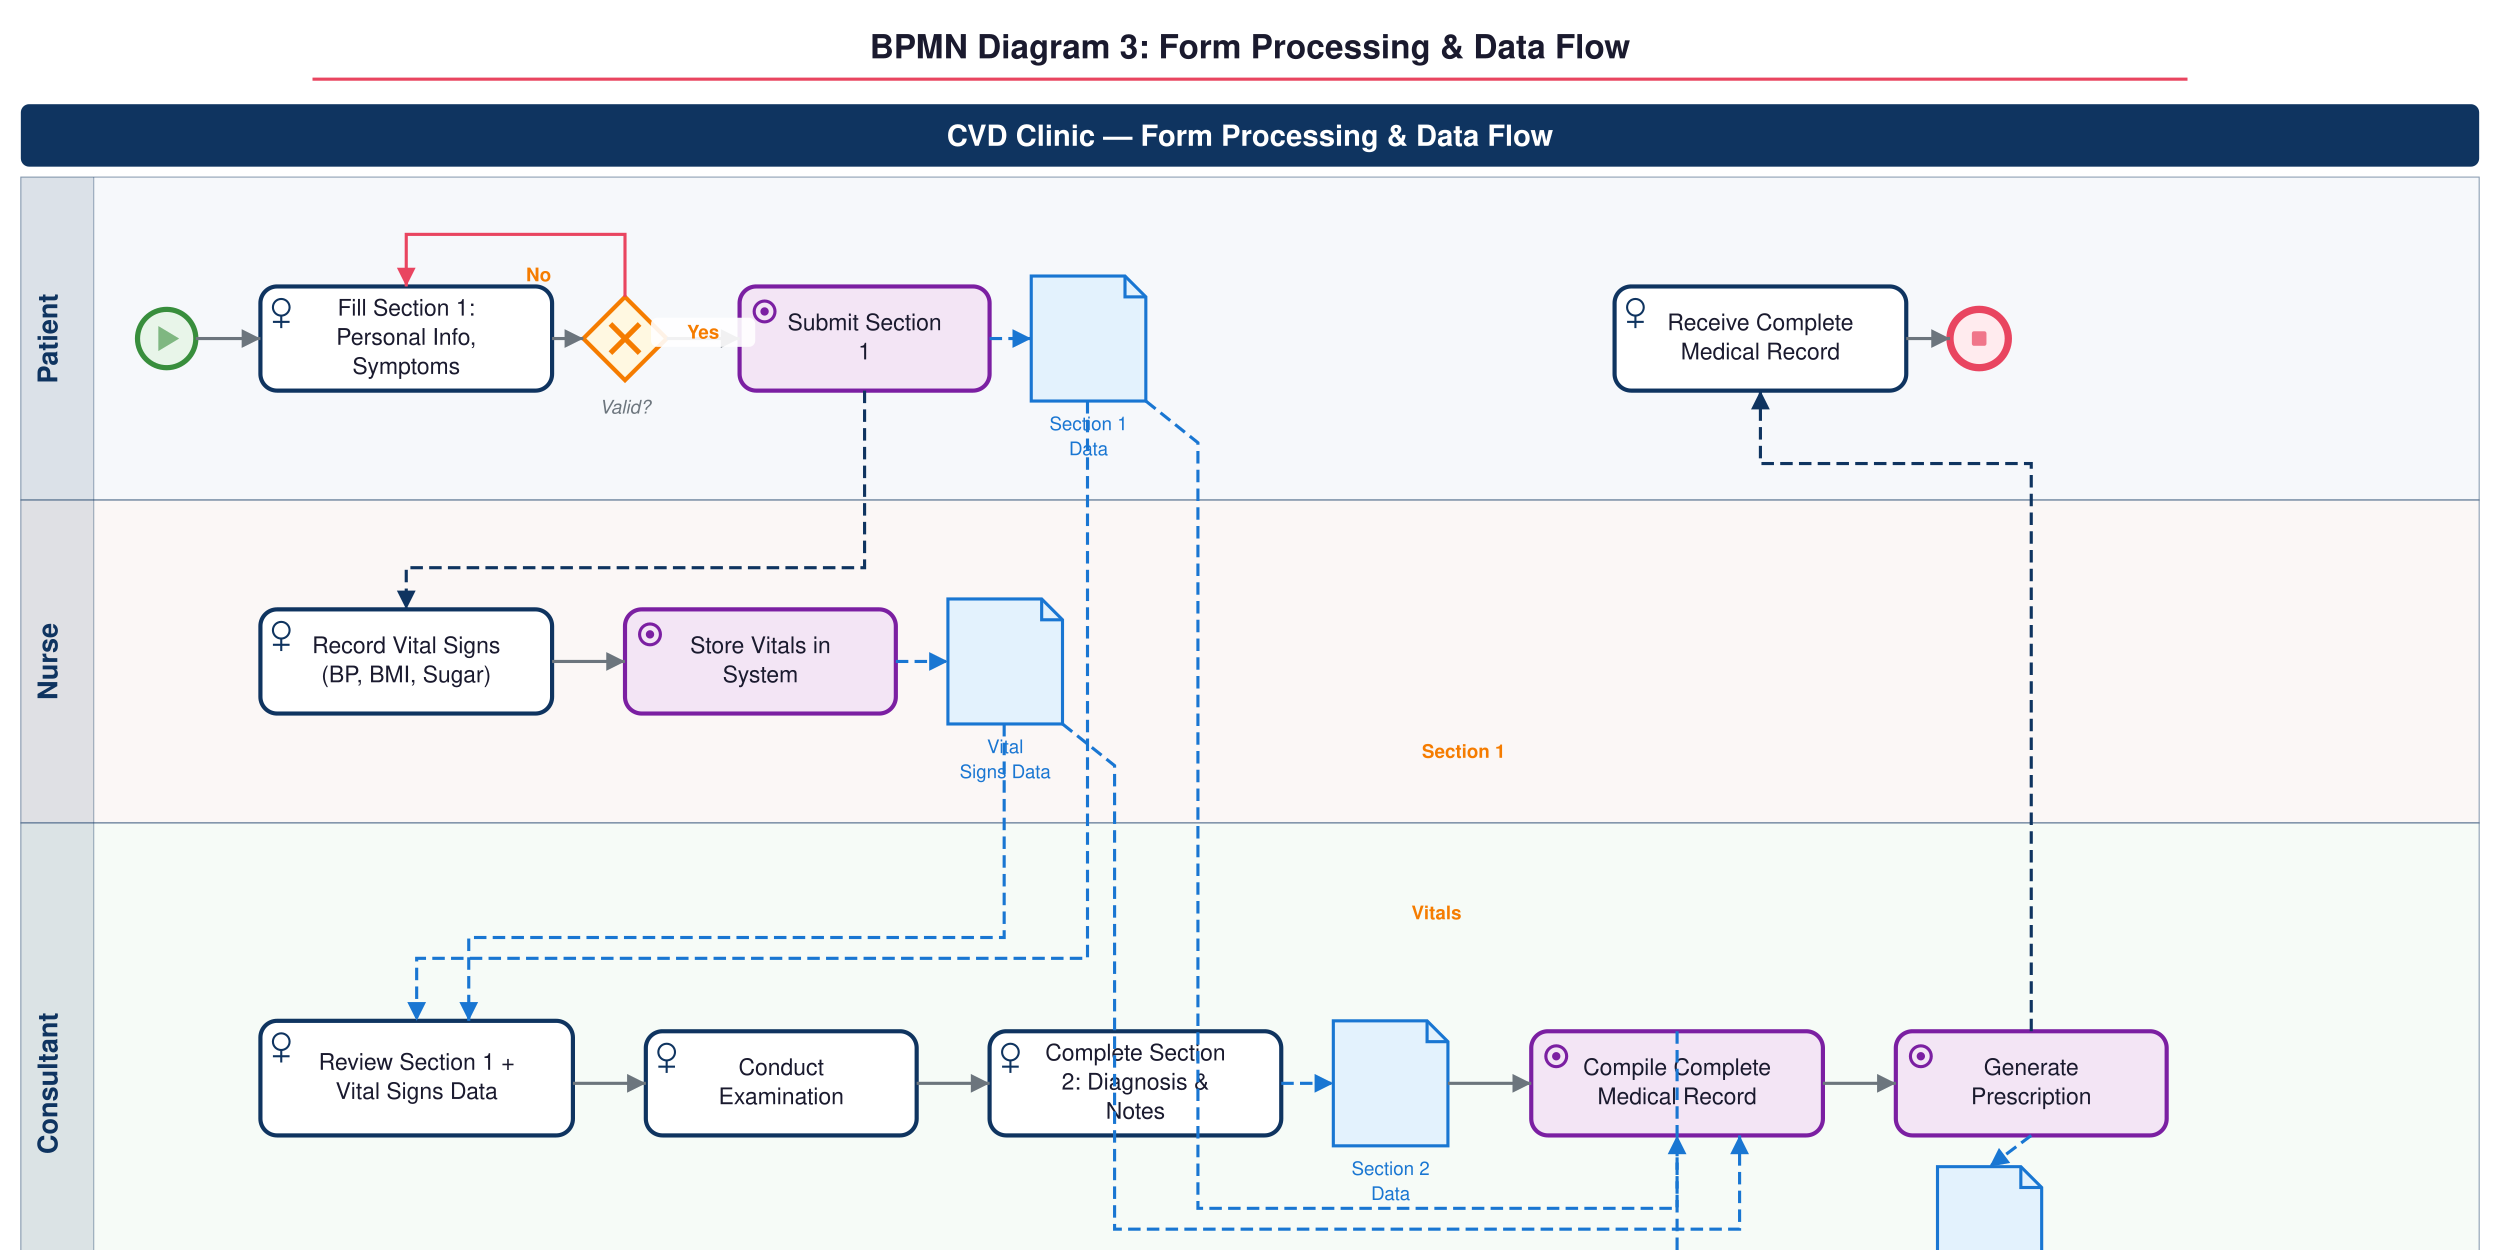
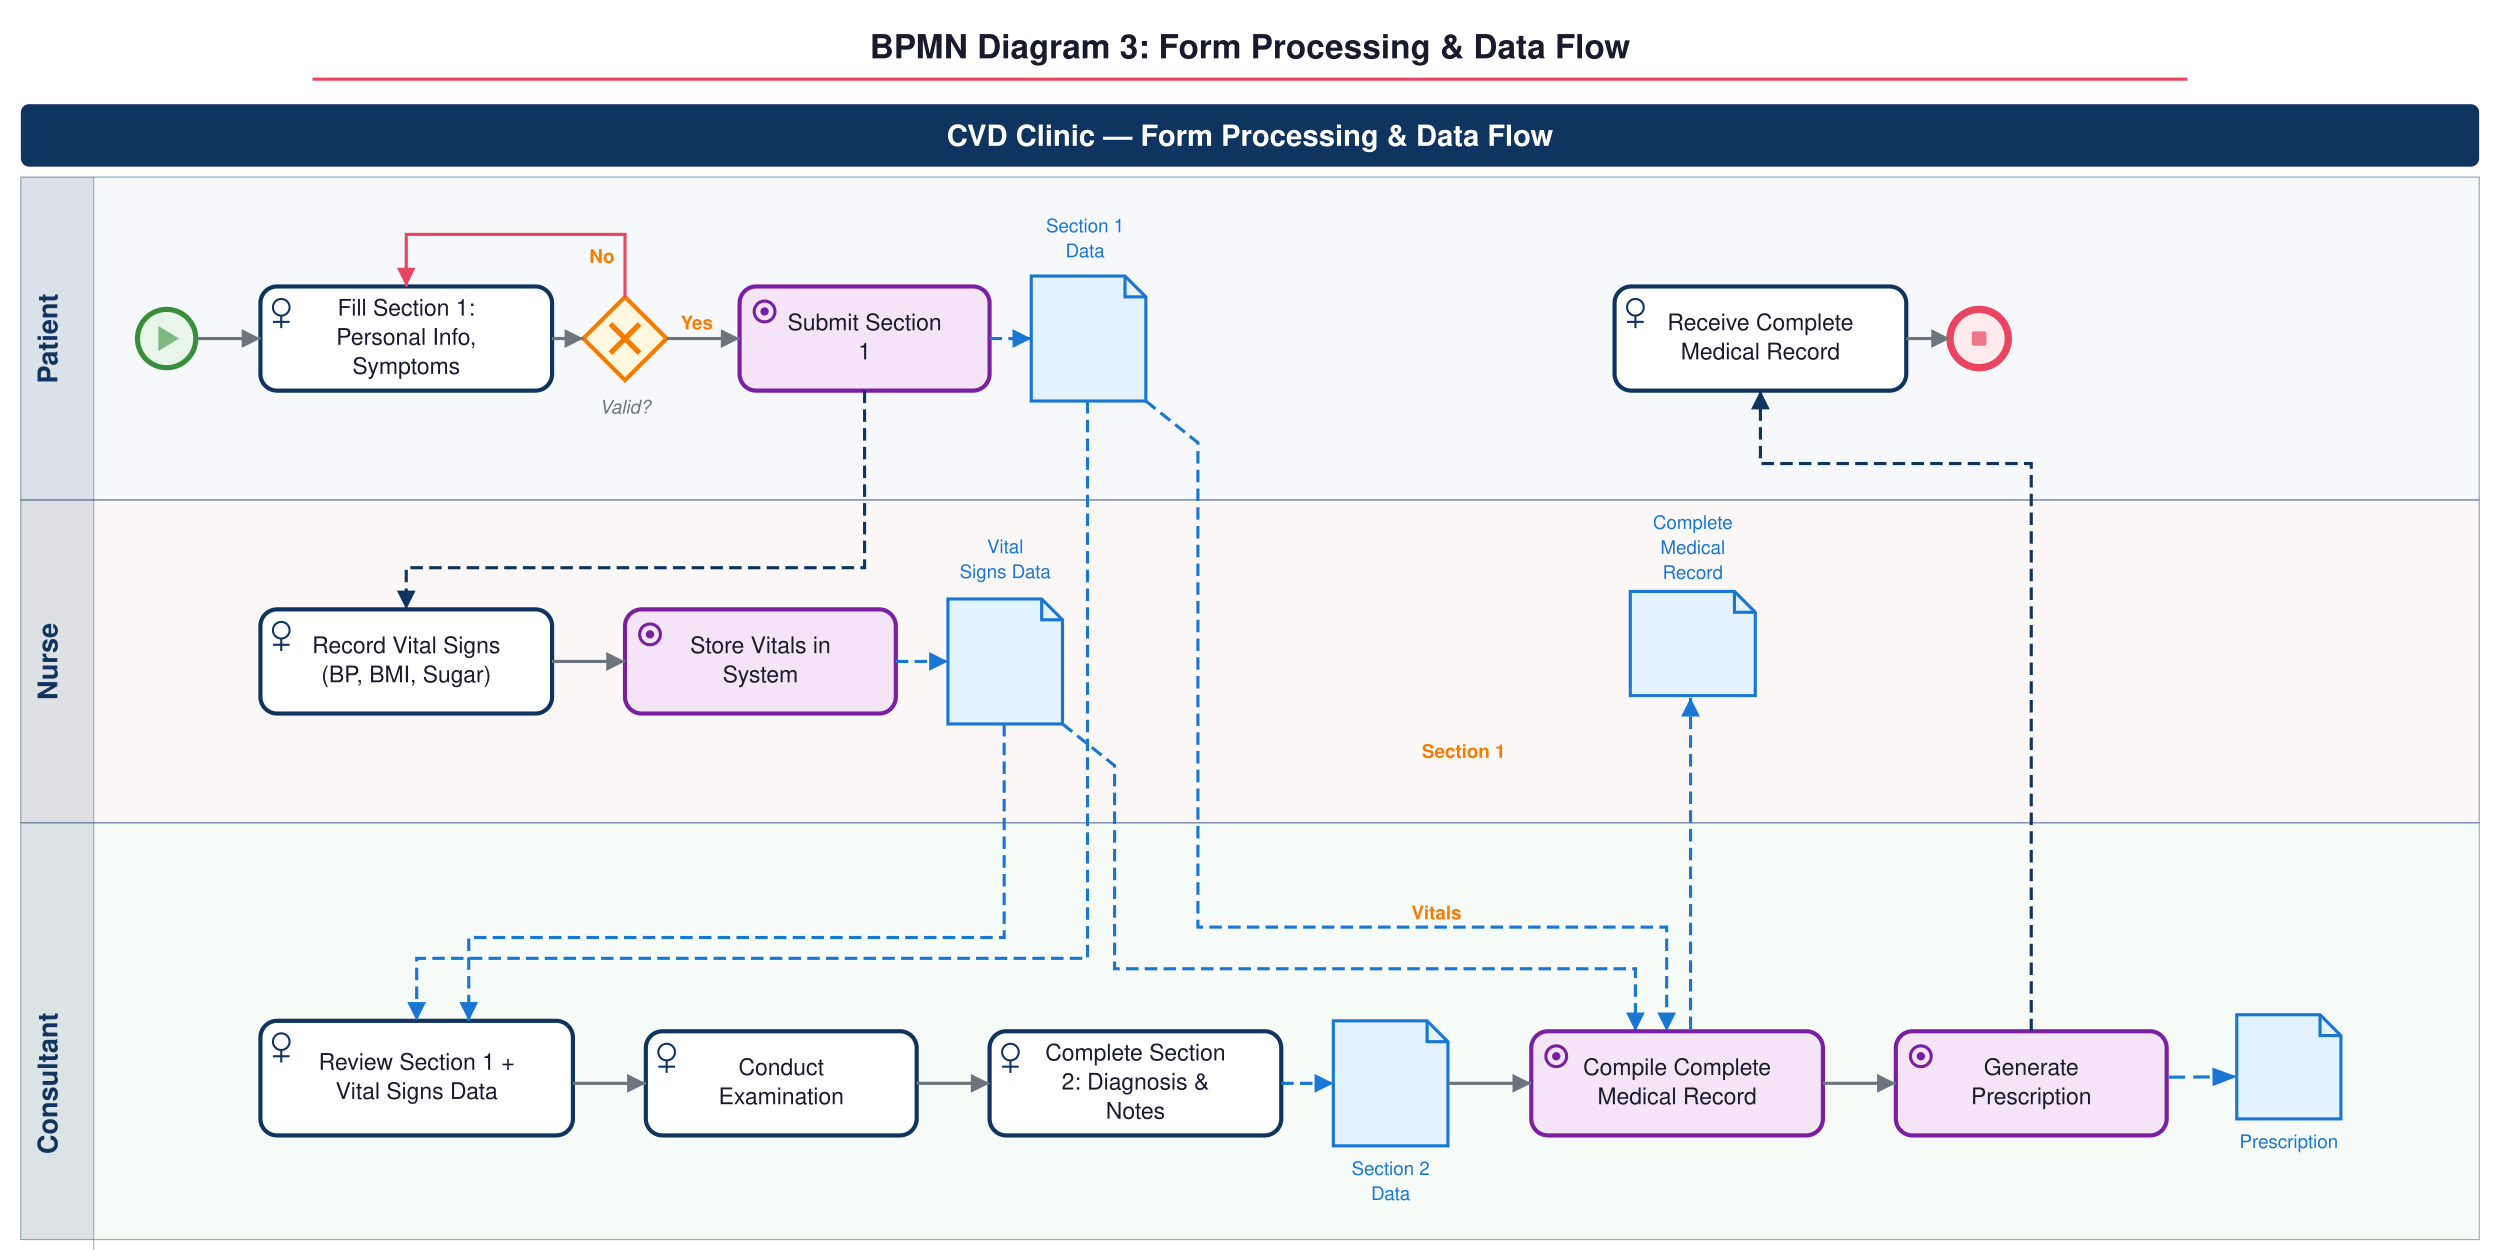
- <svg xmlns="http://www.w3.org/2000/svg" baseProfile="full" height="600px" version="1.1" viewBox="0 0 1200 600" width="1200px">
-   <defs>
+ <svg xmlns="http://www.w3.org/2000/svg" height="600px" version="1.1" viewBox="0 0 1200 600" width="1200px" id="svg72">
+   <defs id="defs21">
    <marker id="id46" markerHeight="6" markerUnits="strokeWidth" markerWidth="8" orient="auto" refX="6" refY="3">
-       <polygon fill="#6c757d" points="0,0 6,3 0,6" />
+       <polygon fill="#6c757d" points="0,0 6,3 0,6" id="polygon1" />
    </marker>
    <marker id="id47" markerHeight="6" markerUnits="strokeWidth" markerWidth="8" orient="auto" refX="6" refY="3">
-       <polygon fill="#6c757d" points="0,0 6,3 0,6" />
+       <polygon fill="#6c757d" points="0,0 6,3 0,6" id="polygon2" />
    </marker>
    <marker id="id48" markerHeight="6" markerUnits="strokeWidth" markerWidth="8" orient="auto" refX="6" refY="3">
-       <polygon fill="#e94560" points="0,0 6,3 0,6" />
+       <polygon fill="#e94560" points="0,0 6,3 0,6" id="polygon3" />
    </marker>
    <marker id="id49" markerHeight="6" markerUnits="strokeWidth" markerWidth="8" orient="auto" refX="6" refY="3">
-       <polygon fill="#6c757d" points="0,0 6,3 0,6" />
+       <polygon fill="#6c757d" points="0,0 6,3 0,6" id="polygon4" />
    </marker>
    <marker id="id50" markerHeight="6" markerUnits="strokeWidth" markerWidth="8" orient="auto" refX="6" refY="3">
-       <polygon fill="#1976d2" points="0,0 6,3 0,6" />
+       <polygon fill="#1976d2" points="0,0 6,3 0,6" id="polygon5" />
    </marker>
    <marker id="id51" markerHeight="6" markerUnits="strokeWidth" markerWidth="8" orient="auto" refX="6" refY="3">
-       <polygon fill="#6c757d" points="0,0 6,3 0,6" />
+       <polygon fill="#6c757d" points="0,0 6,3 0,6" id="polygon6" />
    </marker>
    <marker id="id52" markerHeight="6" markerUnits="strokeWidth" markerWidth="8" orient="auto" refX="6" refY="3">
-       <polygon fill="#0f3460" points="0,0 6,3 0,6" />
+       <polygon fill="#0f3460" points="0,0 6,3 0,6" id="polygon7" />
    </marker>
    <marker id="id53" markerHeight="6" markerUnits="strokeWidth" markerWidth="8" orient="auto" refX="6" refY="3">
-       <polygon fill="#6c757d" points="0,0 6,3 0,6" />
+       <polygon fill="#6c757d" points="0,0 6,3 0,6" id="polygon8" />
    </marker>
    <marker id="id54" markerHeight="6" markerUnits="strokeWidth" markerWidth="8" orient="auto" refX="6" refY="3">
-       <polygon fill="#1976d2" points="0,0 6,3 0,6" />
+       <polygon fill="#1976d2" points="0,0 6,3 0,6" id="polygon9" />
    </marker>
    <marker id="id55" markerHeight="6" markerUnits="strokeWidth" markerWidth="8" orient="auto" refX="6" refY="3">
-       <polygon fill="#1976d2" points="0,0 6,3 0,6" />
+       <polygon fill="#1976d2" points="0,0 6,3 0,6" id="polygon10" />
    </marker>
    <marker id="id56" markerHeight="6" markerUnits="strokeWidth" markerWidth="8" orient="auto" refX="6" refY="3">
-       <polygon fill="#1976d2" points="0,0 6,3 0,6" />
+       <polygon fill="#1976d2" points="0,0 6,3 0,6" id="polygon11" />
    </marker>
    <marker id="id57" markerHeight="6" markerUnits="strokeWidth" markerWidth="8" orient="auto" refX="6" refY="3">
-       <polygon fill="#6c757d" points="0,0 6,3 0,6" />
+       <polygon fill="#6c757d" points="0,0 6,3 0,6" id="polygon12" />
    </marker>
    <marker id="id58" markerHeight="6" markerUnits="strokeWidth" markerWidth="8" orient="auto" refX="6" refY="3">
-       <polygon fill="#6c757d" points="0,0 6,3 0,6" />
+       <polygon fill="#6c757d" points="0,0 6,3 0,6" id="polygon13" />
    </marker>
    <marker id="id59" markerHeight="6" markerUnits="strokeWidth" markerWidth="8" orient="auto" refX="6" refY="3">
-       <polygon fill="#1976d2" points="0,0 6,3 0,6" />
+       <polygon fill="#1976d2" points="0,0 6,3 0,6" id="polygon14" />
    </marker>
    <marker id="id60" markerHeight="6" markerUnits="strokeWidth" markerWidth="8" orient="auto" refX="6" refY="3">
-       <polygon fill="#6c757d" points="0,0 6,3 0,6" />
+       <polygon fill="#6c757d" points="0,0 6,3 0,6" id="polygon15" />
    </marker>
    <marker id="id61" markerHeight="6" markerUnits="strokeWidth" markerWidth="8" orient="auto" refX="6" refY="3">
-       <polygon fill="#1976d2" points="0,0 6,3 0,6" />
+       <polygon fill="#1976d2" points="0,0 6,3 0,6" id="polygon16" />
    </marker>
    <marker id="id62" markerHeight="6" markerUnits="strokeWidth" markerWidth="8" orient="auto" refX="6" refY="3">
-       <polygon fill="#1976d2" points="0,0 6,3 0,6" />
+       <polygon fill="#1976d2" points="0,0 6,3 0,6" id="polygon17" />
    </marker>
    <marker id="id63" markerHeight="6" markerUnits="strokeWidth" markerWidth="8" orient="auto" refX="6" refY="3">
-       <polygon fill="#6c757d" points="0,0 6,3 0,6" />
+       <polygon fill="#6c757d" points="0,0 6,3 0,6" id="polygon18" />
    </marker>
    <marker id="id64" markerHeight="6" markerUnits="strokeWidth" markerWidth="8" orient="auto" refX="6" refY="3">
-       <polygon fill="#1976d2" points="0,0 6,3 0,6" />
+       <polygon fill="#1976d2" points="0,0 6,3 0,6" id="polygon19" />
    </marker>
    <marker id="id65" markerHeight="6" markerUnits="strokeWidth" markerWidth="8" orient="auto" refX="6" refY="3">
-       <polygon fill="#0f3460" points="0,0 6,3 0,6" />
+       <polygon fill="#0f3460" points="0,0 6,3 0,6" id="polygon20" />
    </marker>
    <marker id="id66" markerHeight="6" markerUnits="strokeWidth" markerWidth="8" orient="auto" refX="6" refY="3">
-       <polygon fill="#1976d2" points="0,0 6,3 0,6" />
+       <polygon fill="#1976d2" points="0,0 6,3 0,6" id="polygon21" />
    </marker>
  </defs>
-   <rect fill="#ffffff" height="600" width="1200" x="0" y="0" />
-   <text fill="#1a1a2e" font-family="Helvetica, Arial, sans-serif" font-size="16" font-weight="bold" text-anchor="middle" x="600.0" y="28">BPMN Diagram 3: Form Processing &amp; Data Flow</text>
-   <line stroke="#e94560" stroke-width="1.5" x1="150" x2="1050" y1="38" y2="38" />
-   <rect fill="#0f3460" height="30" rx="4" ry="4" width="1180" x="10" y="50" />
-   <text fill="#ffffff" font-family="Helvetica, Arial, sans-serif" font-size="14" font-weight="bold" text-anchor="middle" x="600.0" y="70">CVD Clinic — Form Processing &amp; Data Flow</text>
-   <rect fill="#eef2f7" height="155" opacity="0.5" stroke="#0f3460" stroke-width="0.5" width="1180" x="10" y="85" />
-   <rect fill="#0f3460" height="155" opacity="0.12" stroke="none" width="35" x="10" y="85" />
-   <line opacity="0.4" stroke="#0f3460" stroke-width="0.5" x1="45" x2="45" y1="85" y2="240" />
-   <text fill="#0f3460" font-family="Helvetica, Arial, sans-serif" font-size="13" font-weight="bold" text-anchor="middle" transform="rotate(-90, 27.5, 162.5)" x="27.5" y="162.5">Patient</text>
-   <rect fill="#f7f0ee" height="155" opacity="0.5" stroke="#0f3460" stroke-width="0.5" width="1180" x="10" y="240" />
-   <rect fill="#0f3460" height="155" opacity="0.12" stroke="none" width="35" x="10" y="240" />
-   <line opacity="0.4" stroke="#0f3460" stroke-width="0.5" x1="45" x2="45" y1="240" y2="395" />
-   <text fill="#0f3460" font-family="Helvetica, Arial, sans-serif" font-size="13" font-weight="bold" text-anchor="middle" transform="rotate(-90, 27.5, 317.5)" x="27.5" y="317.5">Nurse</text>
-   <rect fill="#eef7f0" height="250" opacity="0.5" stroke="#0f3460" stroke-width="0.5" width="1180" x="10" y="395" />
-   <rect fill="#0f3460" height="250" opacity="0.12" stroke="none" width="35" x="10" y="395" />
-   <line opacity="0.4" stroke="#0f3460" stroke-width="0.5" x1="45" x2="45" y1="395" y2="645" />
-   <text fill="#0f3460" font-family="Helvetica, Arial, sans-serif" font-size="13" font-weight="bold" text-anchor="middle" transform="rotate(-90, 27.5, 520.0)" x="27.5" y="520.0">Consultant</text>
-   <circle cx="80" cy="162.5" fill="#e8f5e9" r="14" stroke="#388e3c" stroke-width="2.5" />
-   <polygon fill="#388e3c" opacity="0.6" points="76,156.5 76,168.5 86,162.5" />
-   <rect fill="#ffffff" height="50" rx="8" ry="8" stroke="#0f3460" stroke-width="2" width="140" x="125" y="137.5" />
-   <circle cx="135" cy="147.5" fill="none" r="4" stroke="#0f3460" stroke-width="1" />
-   <line stroke="#0f3460" stroke-width="1" x1="135" x2="135" y1="151.5" y2="157.5" />
-   <line stroke="#0f3460" stroke-width="1" x1="131" x2="139" y1="154.5" y2="154.5" />
-   <text fill="#1a1a2e" font-family="Helvetica, Arial, sans-serif" font-size="11" font-weight="500" text-anchor="middle" x="195.0" y="151.5">Fill Section 1:</text>
-   <text fill="#1a1a2e" font-family="Helvetica, Arial, sans-serif" font-size="11" font-weight="500" text-anchor="middle" x="195.0" y="165.5">Personal Info,</text>
-   <text fill="#1a1a2e" font-family="Helvetica, Arial, sans-serif" font-size="11" font-weight="500" text-anchor="middle" x="195.0" y="179.5">Symptoms</text>
-   <line marker-end="url(#id46)" stroke="#6c757d" stroke-dasharray="none" stroke-width="1.5" x1="94" x2="125" y1="162.5" y2="162.5" />
-   <polygon fill="#fff8e1" points="300,142.5 320,162.5 300,182.5 280,162.5" stroke="#f57c00" stroke-width="2" />
-   <line stroke="#f57c00" stroke-width="2.5" x1="293" x2="307" y1="155.5" y2="169.5" />
-   <line stroke="#f57c00" stroke-width="2.5" x1="307" x2="293" y1="155.5" y2="169.5" />
-   <text fill="#6c757d" font-family="Helvetica, Arial, sans-serif" font-size="9" font-style="italic" text-anchor="middle" x="300" y="198.5">Valid?</text>
-   <line marker-end="url(#id47)" stroke="#6c757d" stroke-dasharray="none" stroke-width="1.5" x1="265" x2="280" y1="162.5" y2="162.5" />
-   <polyline fill="none" marker-end="url(#id48)" points="300,142.5 300,112.5 195,112.5 195,137.5" stroke="#e94560" stroke-dasharray="none" stroke-width="1.5" />
-   <text fill="#f57c00" font-family="Helvetica, Arial, sans-serif" font-size="9" font-weight="600" text-anchor="start" x="252.5" y="135.0">No</text>
-   <rect fill="#f3e5f5" height="50" rx="8" ry="8" stroke="#7b1fa2" stroke-width="2" width="120" x="355" y="137.5" />
-   <circle cx="367" cy="149.5" fill="none" r="5" stroke="#7b1fa2" stroke-width="1.5" />
-   <circle cx="367" cy="149.5" fill="#7b1fa2" r="2" />
-   <text fill="#1a1a2e" font-family="Helvetica, Arial, sans-serif" font-size="11" font-weight="500" text-anchor="middle" x="415.0" y="158.5">Submit Section</text>
-   <text fill="#1a1a2e" font-family="Helvetica, Arial, sans-serif" font-size="11" font-weight="500" text-anchor="middle" x="415.0" y="172.5">1</text>
-   <line marker-end="url(#id49)" stroke="#6c757d" stroke-dasharray="none" stroke-width="1.5" x1="320" x2="355" y1="162.5" y2="162.5" />
-   <rect fill="#ffffff" height="14" opacity="0.9" rx="3" ry="3" width="50" x="312.5" y="152.5" />
-   <text fill="#f57c00" font-family="Helvetica, Arial, sans-serif" font-size="9" font-weight="600" text-anchor="middle" x="337.5" y="162.5">Yes</text>
-   <path d="M495,132.5 L540,132.5 L550,142.5 L550,192.5 L495,192.5 Z" fill="#e3f2fd" stroke="#1976d2" stroke-width="1.5" />
-   <path d="M540,132.5 L540,142.5 L550,142.5" fill="none" stroke="#1976d2" stroke-width="1.5" />
-   <text fill="#1976d2" font-family="Helvetica, Arial, sans-serif" font-size="9" text-anchor="middle" x="522.5" y="206.5">Section 1</text>
-   <text fill="#1976d2" font-family="Helvetica, Arial, sans-serif" font-size="9" text-anchor="middle" x="522.5" y="218.5">Data</text>
-   <line marker-end="url(#id50)" stroke="#1976d2" stroke-dasharray="6,3" stroke-width="1.5" x1="475" x2="495" y1="162.5" y2="162.5" />
-   <rect fill="#ffffff" height="50" rx="8" ry="8" stroke="#0f3460" stroke-width="2" width="140" x="775" y="137.5" />
-   <circle cx="785" cy="147.5" fill="none" r="4" stroke="#0f3460" stroke-width="1" />
-   <line stroke="#0f3460" stroke-width="1" x1="785" x2="785" y1="151.5" y2="157.5" />
-   <line stroke="#0f3460" stroke-width="1" x1="781" x2="789" y1="154.5" y2="154.5" />
-   <text fill="#1a1a2e" font-family="Helvetica, Arial, sans-serif" font-size="11" font-weight="500" text-anchor="middle" x="845.0" y="158.5">Receive Complete</text>
-   <text fill="#1a1a2e" font-family="Helvetica, Arial, sans-serif" font-size="11" font-weight="500" text-anchor="middle" x="845.0" y="172.5">Medical Record</text>
-   <circle cx="950" cy="162.5" fill="#ffebee" r="14" stroke="#e94560" stroke-width="3.5" />
-   <rect fill="#e94560" height="7" opacity="0.7" rx="1" ry="1" width="7" x="946.5" y="159.0" />
-   <line marker-end="url(#id51)" stroke="#6c757d" stroke-dasharray="none" stroke-width="1.5" x1="915" x2="936" y1="162.5" y2="162.5" />
-   <rect fill="#ffffff" height="50" rx="8" ry="8" stroke="#0f3460" stroke-width="2" width="140" x="125" y="292.5" />
-   <circle cx="135" cy="302.5" fill="none" r="4" stroke="#0f3460" stroke-width="1" />
-   <line stroke="#0f3460" stroke-width="1" x1="135" x2="135" y1="306.5" y2="312.5" />
-   <line stroke="#0f3460" stroke-width="1" x1="131" x2="139" y1="309.5" y2="309.5" />
-   <text fill="#1a1a2e" font-family="Helvetica, Arial, sans-serif" font-size="11" font-weight="500" text-anchor="middle" x="195.0" y="313.5">Record Vital Signs</text>
-   <text fill="#1a1a2e" font-family="Helvetica, Arial, sans-serif" font-size="11" font-weight="500" text-anchor="middle" x="195.0" y="327.5">(BP, BMI, Sugar)</text>
-   <polyline fill="none" marker-end="url(#id52)" points="415,187.5 415,272.5 195,272.5 195,292.5" stroke="#0f3460" stroke-dasharray="6,3" stroke-width="1.5" />
-   <rect fill="#f3e5f5" height="50" rx="8" ry="8" stroke="#7b1fa2" stroke-width="2" width="130" x="300" y="292.5" />
-   <circle cx="312" cy="304.5" fill="none" r="5" stroke="#7b1fa2" stroke-width="1.5" />
-   <circle cx="312" cy="304.5" fill="#7b1fa2" r="2" />
-   <text fill="#1a1a2e" font-family="Helvetica, Arial, sans-serif" font-size="11" font-weight="500" text-anchor="middle" x="365.0" y="313.5">Store Vitals in</text>
-   <text fill="#1a1a2e" font-family="Helvetica, Arial, sans-serif" font-size="11" font-weight="500" text-anchor="middle" x="365.0" y="327.5">System</text>
-   <line marker-end="url(#id53)" stroke="#6c757d" stroke-dasharray="none" stroke-width="1.5" x1="265" x2="300" y1="317.5" y2="317.5" />
-   <path d="M455,287.5 L500,287.5 L510,297.5 L510,347.5 L455,347.5 Z" fill="#e3f2fd" stroke="#1976d2" stroke-width="1.5" />
-   <path d="M500,287.5 L500,297.5 L510,297.5" fill="none" stroke="#1976d2" stroke-width="1.5" />
-   <text fill="#1976d2" font-family="Helvetica, Arial, sans-serif" font-size="9" text-anchor="middle" x="482.5" y="361.5">Vital</text>
-   <text fill="#1976d2" font-family="Helvetica, Arial, sans-serif" font-size="9" text-anchor="middle" x="482.5" y="373.5">Signs Data</text>
-   <line marker-end="url(#id54)" stroke="#1976d2" stroke-dasharray="6,3" stroke-width="1.5" x1="430" x2="455" y1="317.5" y2="317.5" />
-   <rect fill="#ffffff" height="55" rx="8" ry="8" stroke="#0f3460" stroke-width="2" width="150" x="125" y="490.0" />
-   <circle cx="135" cy="500.0" fill="none" r="4" stroke="#0f3460" stroke-width="1" />
-   <line stroke="#0f3460" stroke-width="1" x1="135" x2="135" y1="504.0" y2="510.0" />
-   <line stroke="#0f3460" stroke-width="1" x1="131" x2="139" y1="507.0" y2="507.0" />
-   <text fill="#1a1a2e" font-family="Helvetica, Arial, sans-serif" font-size="11" font-weight="500" text-anchor="middle" x="200.0" y="513.5">Review Section 1 +</text>
-   <text fill="#1a1a2e" font-family="Helvetica, Arial, sans-serif" font-size="11" font-weight="500" text-anchor="middle" x="200.0" y="527.5">Vital Signs Data</text>
-   <polyline fill="none" marker-end="url(#id55)" points="522,192.5 522,460.0 200,460.0 200,490.0" stroke="#1976d2" stroke-dasharray="6,3" stroke-width="1.5" />
-   <polyline fill="none" marker-end="url(#id56)" points="482,347.5 482,450.0 225,450.0 225,490.0" stroke="#1976d2" stroke-dasharray="6,3" stroke-width="1.5" />
-   <rect fill="#ffffff" height="50" rx="8" ry="8" stroke="#0f3460" stroke-width="2" width="130" x="310" y="495.0" />
-   <circle cx="320" cy="505.0" fill="none" r="4" stroke="#0f3460" stroke-width="1" />
-   <line stroke="#0f3460" stroke-width="1" x1="320" x2="320" y1="509.0" y2="515.0" />
-   <line stroke="#0f3460" stroke-width="1" x1="316" x2="324" y1="512.0" y2="512.0" />
-   <text fill="#1a1a2e" font-family="Helvetica, Arial, sans-serif" font-size="11" font-weight="500" text-anchor="middle" x="375.0" y="516.0">Conduct</text>
-   <text fill="#1a1a2e" font-family="Helvetica, Arial, sans-serif" font-size="11" font-weight="500" text-anchor="middle" x="375.0" y="530.0">Examination</text>
-   <line marker-end="url(#id57)" stroke="#6c757d" stroke-dasharray="none" stroke-width="1.5" x1="275" x2="310" y1="520.0" y2="520.0" />
-   <rect fill="#ffffff" height="50" rx="8" ry="8" stroke="#0f3460" stroke-width="2" width="140" x="475" y="495.0" />
-   <circle cx="485" cy="505.0" fill="none" r="4" stroke="#0f3460" stroke-width="1" />
-   <line stroke="#0f3460" stroke-width="1" x1="485" x2="485" y1="509.0" y2="515.0" />
-   <line stroke="#0f3460" stroke-width="1" x1="481" x2="489" y1="512.0" y2="512.0" />
-   <text fill="#1a1a2e" font-family="Helvetica, Arial, sans-serif" font-size="11" font-weight="500" text-anchor="middle" x="545.0" y="509.0">Complete Section</text>
-   <text fill="#1a1a2e" font-family="Helvetica, Arial, sans-serif" font-size="11" font-weight="500" text-anchor="middle" x="545.0" y="523.0">2: Diagnosis &amp;</text>
-   <text fill="#1a1a2e" font-family="Helvetica, Arial, sans-serif" font-size="11" font-weight="500" text-anchor="middle" x="545.0" y="537.0">Notes</text>
-   <line marker-end="url(#id58)" stroke="#6c757d" stroke-dasharray="none" stroke-width="1.5" x1="440" x2="475" y1="520.0" y2="520.0" />
-   <path d="M640,490.0 L685,490.0 L695,500.0 L695,550.0 L640,550.0 Z" fill="#e3f2fd" stroke="#1976d2" stroke-width="1.5" />
-   <path d="M685,490.0 L685,500.0 L695,500.0" fill="none" stroke="#1976d2" stroke-width="1.5" />
-   <text fill="#1976d2" font-family="Helvetica, Arial, sans-serif" font-size="9" text-anchor="middle" x="667.5" y="564.0">Section 2</text>
-   <text fill="#1976d2" font-family="Helvetica, Arial, sans-serif" font-size="9" text-anchor="middle" x="667.5" y="576.0">Data</text>
-   <line marker-end="url(#id59)" stroke="#1976d2" stroke-dasharray="6,3" stroke-width="1.5" x1="615" x2="640" y1="520.0" y2="520.0" />
-   <rect fill="#f3e5f5" height="50" rx="8" ry="8" stroke="#7b1fa2" stroke-width="2" width="140" x="735" y="495.0" />
-   <circle cx="747" cy="507.0" fill="none" r="5" stroke="#7b1fa2" stroke-width="1.5" />
-   <circle cx="747" cy="507.0" fill="#7b1fa2" r="2" />
-   <text fill="#1a1a2e" font-family="Helvetica, Arial, sans-serif" font-size="11" font-weight="500" text-anchor="middle" x="805.0" y="516.0">Compile Complete</text>
-   <text fill="#1a1a2e" font-family="Helvetica, Arial, sans-serif" font-size="11" font-weight="500" text-anchor="middle" x="805.0" y="530.0">Medical Record</text>
-   <line marker-end="url(#id60)" stroke="#6c757d" stroke-dasharray="none" stroke-width="1.5" x1="695" x2="735" y1="520.0" y2="520.0" />
-   <polyline fill="none" marker-end="url(#id61)" points="550,192.5 575,212.5 575,580.0 805,580.0 805,545.0" stroke="#1976d2" stroke-dasharray="6,3" stroke-width="1.5" />
-   <text fill="#f57c00" font-family="Helvetica, Arial, sans-serif" font-size="9" font-weight="600" text-anchor="start" x="682.5" y="363.75">Section 1</text>
-   <polyline fill="none" marker-end="url(#id62)" points="510,347.5 535,367.5 535,590.0 835,590.0 835,545.0" stroke="#1976d2" stroke-dasharray="6,3" stroke-width="1.5" />
-   <text fill="#f57c00" font-family="Helvetica, Arial, sans-serif" font-size="9" font-weight="600" text-anchor="start" x="677.5" y="441.25">Vitals</text>
-   <rect fill="#f3e5f5" height="50" rx="8" ry="8" stroke="#7b1fa2" stroke-width="2" width="130" x="910" y="495.0" />
-   <circle cx="922" cy="507.0" fill="none" r="5" stroke="#7b1fa2" stroke-width="1.5" />
-   <circle cx="922" cy="507.0" fill="#7b1fa2" r="2" />
-   <text fill="#1a1a2e" font-family="Helvetica, Arial, sans-serif" font-size="11" font-weight="500" text-anchor="middle" x="975.0" y="516.0">Generate</text>
-   <text fill="#1a1a2e" font-family="Helvetica, Arial, sans-serif" font-size="11" font-weight="500" text-anchor="middle" x="975.0" y="530.0">Prescription</text>
-   <line marker-end="url(#id63)" stroke="#6c757d" stroke-dasharray="none" stroke-width="1.5" x1="875" x2="910" y1="520.0" y2="520.0" />
-   <path d="M775,800.0 L825,800.0 L835,810.0 L835,850.0 L775,850.0 Z" fill="#e3f2fd" stroke="#1976d2" stroke-width="1.5" />
-   <path d="M825,800.0 L825,810.0 L835,810.0" fill="none" stroke="#1976d2" stroke-width="1.5" />
-   <text fill="#1976d2" font-family="Helvetica, Arial, sans-serif" font-size="9" text-anchor="middle" x="805.0" y="864.0">Complete</text>
-   <text fill="#1976d2" font-family="Helvetica, Arial, sans-serif" font-size="9" text-anchor="middle" x="805.0" y="876.0">Medical</text>
-   <text fill="#1976d2" font-family="Helvetica, Arial, sans-serif" font-size="9" text-anchor="middle" x="805.0" y="888.0">Record</text>
-   <line marker-end="url(#id64)" stroke="#1976d2" stroke-dasharray="6,3" stroke-width="1.5" x1="805" x2="805" y1="495.0" y2="850.0" />
-   <polyline fill="none" marker-end="url(#id65)" points="975,495.0 975,222.5 845,222.5 845,187.5" stroke="#0f3460" stroke-dasharray="6,3" stroke-width="1.5" />
-   <path d="M930,560.0 L970,560.0 L980,570.0 L980,610.0 L930,610.0 Z" fill="#e3f2fd" stroke="#1976d2" stroke-width="1.5" />
-   <path d="M970,560.0 L970,570.0 L980,570.0" fill="none" stroke="#1976d2" stroke-width="1.5" />
-   <text fill="#1976d2" font-family="Helvetica, Arial, sans-serif" font-size="9" text-anchor="middle" x="955.0" y="624.0">Prescription</text>
-   <polyline fill="none" marker-end="url(#id66)" points="975,545.0 955,560.0" stroke="#1976d2" stroke-dasharray="6,3" stroke-width="1.5" />
+   <rect fill="#ffffff" height="600" width="1200" x="0" y="0" id="rect21" />
+   <text fill="#1a1a2e" font-family="Helvetica, Arial, sans-serif" font-size="16" font-weight="bold" text-anchor="middle" x="600.0" y="28" id="text21">BPMN Diagram 3: Form Processing &amp; Data Flow</text>
+   <line stroke="#e94560" stroke-width="1.5" x1="150" x2="1050" y1="38" y2="38" id="line21" />
+   <rect fill="#0f3460" height="30" rx="4" ry="4" width="1180" x="10" y="50" id="rect22" />
+   <text fill="#ffffff" font-family="Helvetica, Arial, sans-serif" font-size="14" font-weight="bold" text-anchor="middle" x="600.0" y="70" id="text22">CVD Clinic — Form Processing &amp; Data Flow</text>
+   <rect fill="#eef2f7" height="155" opacity="0.5" stroke="#0f3460" stroke-width="0.5" width="1180" x="10" y="85" id="rect23" />
+   <rect fill="#0f3460" height="155" opacity="0.12" stroke="none" width="35" x="10" y="85" id="rect24" />
+   <line opacity="0.4" stroke="#0f3460" stroke-width="0.5" x1="45" x2="45" y1="85" y2="240" id="line24" />
+   <text fill="#0f3460" font-family="Helvetica, Arial, sans-serif" font-size="13" font-weight="bold" text-anchor="middle" transform="rotate(-90, 27.5, 162.5)" x="27.5" y="162.5" id="text24">Patient</text>
+   <rect fill="#f7f0ee" height="155" opacity="0.5" stroke="#0f3460" stroke-width="0.5" width="1180" x="10" y="240" id="rect25" />
+   <rect fill="#0f3460" height="155" opacity="0.12" stroke="none" width="35" x="10" y="240" id="rect26" />
+   <line opacity="0.4" stroke="#0f3460" stroke-width="0.5" x1="45" x2="45" y1="240" y2="395" id="line26" />
+   <text fill="#0f3460" font-family="Helvetica, Arial, sans-serif" font-size="13" font-weight="bold" text-anchor="middle" transform="rotate(-90, 27.5, 317.5)" x="27.5" y="317.5" id="text26">Nurse</text>
+   <rect fill="#eef7f0" height="200.053" opacity="0.5" stroke="#0f3460" stroke-width="0.447" width="1180.053" x="9.974" y="394.974" id="rect27" />
+   <rect fill="#0f3460" height="200.053" opacity="0.12" stroke="none" width="35.002" x="9.974" y="394.974" id="rect28" style="stroke-width:0.895" />
+   <line opacity="0.4" stroke="#0f3460" stroke-width="0.5" x1="45" x2="45" y1="395" y2="645" id="line28" />
+   <text fill="#0f3460" font-family="Helvetica, Arial, sans-serif" font-size="13" font-weight="bold" text-anchor="middle" transform="rotate(-90, 27.5, 520.0)" x="27.5" y="520.0" id="text28">Consultant</text>
+   <circle cx="80" cy="162.5" fill="#e8f5e9" r="14" stroke="#388e3c" stroke-width="2.5" id="circle28" />
+   <polygon fill="#388e3c" opacity="0.6" points="76,156.5 76,168.5 86,162.5" id="polygon28" />
+   <rect fill="#ffffff" height="50" rx="8" ry="8" stroke="#0f3460" stroke-width="2" width="140" x="125" y="137.5" id="rect29" />
+   <circle cx="135" cy="147.5" fill="none" r="4" stroke="#0f3460" stroke-width="1" id="circle29" />
+   <line stroke="#0f3460" stroke-width="1" x1="135" x2="135" y1="151.5" y2="157.5" id="line29" />
+   <line stroke="#0f3460" stroke-width="1" x1="131" x2="139" y1="154.5" y2="154.5" id="line30" />
+   <text fill="#1a1a2e" font-family="Helvetica, Arial, sans-serif" font-size="11" font-weight="500" text-anchor="middle" x="195.0" y="151.5" id="text30">Fill Section 1:</text>
+   <text fill="#1a1a2e" font-family="Helvetica, Arial, sans-serif" font-size="11" font-weight="500" text-anchor="middle" x="195.0" y="165.5" id="text31">Personal Info,</text>
+   <text fill="#1a1a2e" font-family="Helvetica, Arial, sans-serif" font-size="11" font-weight="500" text-anchor="middle" x="195.0" y="179.5" id="text32">Symptoms</text>
+   <line marker-end="url(#id46)" stroke="#6c757d" stroke-dasharray="none" stroke-width="1.5" x1="94" x2="125" y1="162.5" y2="162.5" id="line32" />
+   <polygon fill="#fff8e1" points="300,142.5 320,162.5 300,182.5 280,162.5" stroke="#f57c00" stroke-width="2" id="polygon32" />
+   <line stroke="#f57c00" stroke-width="2.5" x1="293" x2="307" y1="155.5" y2="169.5" id="line33" />
+   <line stroke="#f57c00" stroke-width="2.5" x1="307" x2="293" y1="155.5" y2="169.5" id="line34" />
+   <text fill="#6c757d" font-family="Helvetica, Arial, sans-serif" font-size="9" font-style="italic" text-anchor="middle" x="300" y="198.5" id="text34">Valid?</text>
+   <line marker-end="url(#id47)" stroke="#6c757d" stroke-dasharray="none" stroke-width="1.5" x1="265" x2="280" y1="162.5" y2="162.5" id="line35" />
+   <polyline fill="none" marker-end="url(#id48)" points="300,142.5 300,112.5 195,112.5 195,137.5" stroke="#e94560" stroke-dasharray="none" stroke-width="1.5" id="polyline35" />
+   <text fill="#f57c00" font-family="Helvetica, Arial, sans-serif" font-size="9px" font-weight="600" text-anchor="start" x="282.883" y="126.161" id="text35">No</text>
+   <rect fill="#f3e5f5" height="50" rx="8" ry="8" stroke="#7b1fa2" stroke-width="2" width="120" x="355" y="137.5" id="rect35" />
+   <circle cx="367" cy="149.5" fill="none" r="5" stroke="#7b1fa2" stroke-width="1.5" id="circle35" />
+   <circle cx="367" cy="149.5" fill="#7b1fa2" r="2" id="circle36" />
+   <text fill="#1a1a2e" font-family="Helvetica, Arial, sans-serif" font-size="11" font-weight="500" text-anchor="middle" x="415.0" y="158.5" id="text36">Submit Section</text>
+   <text fill="#1a1a2e" font-family="Helvetica, Arial, sans-serif" font-size="11" font-weight="500" text-anchor="middle" x="415.0" y="172.5" id="text37">1</text>
+   <line marker-end="url(#id49)" stroke="#6c757d" stroke-dasharray="none" stroke-width="1.5" x1="320" x2="355" y1="162.5" y2="162.5" id="line37" />
+   <text fill="#f57c00" font-family="Helvetica, Arial, sans-serif" font-size="9px" font-weight="600" text-anchor="middle" x="334.462" y="158.081" id="text38">Yes</text>
+   <path d="M495,132.5 L540,132.5 L550,142.5 L550,192.5 L495,192.5 Z" fill="#e3f2fd" stroke="#1976d2" stroke-width="1.5" id="path38" />
+   <path d="M540,132.5 L540,142.5 L550,142.5" fill="none" stroke="#1976d2" stroke-width="1.5" id="path39" />
+   <text fill="#1976d2" font-family="Helvetica, Arial, sans-serif" font-size="9px" text-anchor="middle" x="520.843" y="111.483" id="text39">Section 1</text>
+   <text fill="#1976d2" font-family="Helvetica, Arial, sans-serif" font-size="9px" text-anchor="middle" x="520.843" y="123.483" id="text40">Data</text>
+   <polyline fill="none" marker-end="url(#id61)" points="550,192.5 575,212.5 575,445.0 800,445.0 800,495.0" stroke="#1976d2" stroke-dasharray="6, 3" stroke-width="1.5" id="polyline64" style="display:inline" />
+   <line marker-end="url(#id50)" stroke="#1976d2" stroke-dasharray="6,3" stroke-width="1.5" x1="475" x2="495" y1="162.5" y2="162.5" id="line40" />
+   <polyline fill="none" marker-end="url(#id62)" points="510,347.5 535,367.5 535,465.0 785,465.0 785,495.0" stroke="#1976d2" stroke-dasharray="6, 3" stroke-width="1.5" id="polyline65" style="display:inline" />
+   <rect fill="#ffffff" height="50" rx="8" ry="8" stroke="#0f3460" stroke-width="2" width="140" x="775" y="137.5" id="rect40" />
+   <circle cx="785" cy="147.5" fill="none" r="4" stroke="#0f3460" stroke-width="1" id="circle40" />
+   <line stroke="#0f3460" stroke-width="1" x1="785" x2="785" y1="151.5" y2="157.5" id="line41" />
+   <line stroke="#0f3460" stroke-width="1" x1="781" x2="789" y1="154.5" y2="154.5" id="line42" />
+   <text fill="#1a1a2e" font-family="Helvetica, Arial, sans-serif" font-size="11" font-weight="500" text-anchor="middle" x="845.0" y="158.5" id="text42">Receive Complete</text>
+   <text fill="#1a1a2e" font-family="Helvetica, Arial, sans-serif" font-size="11" font-weight="500" text-anchor="middle" x="845.0" y="172.5" id="text43">Medical Record</text>
+   <circle cx="950" cy="162.5" fill="#ffebee" r="14" stroke="#e94560" stroke-width="3.5" id="circle43" />
+   <rect fill="#e94560" height="7" opacity="0.7" rx="1" ry="1" width="7" x="946.5" y="159.0" id="rect43" />
+   <line marker-end="url(#id51)" stroke="#6c757d" stroke-dasharray="none" stroke-width="1.5" x1="915" x2="936" y1="162.5" y2="162.5" id="line43" />
+   <rect fill="#ffffff" height="50" rx="8" ry="8" stroke="#0f3460" stroke-width="2" width="140" x="125" y="292.5" id="rect44" />
+   <circle cx="135" cy="302.5" fill="none" r="4" stroke="#0f3460" stroke-width="1" id="circle44" />
+   <line stroke="#0f3460" stroke-width="1" x1="135" x2="135" y1="306.5" y2="312.5" id="line44" />
+   <line stroke="#0f3460" stroke-width="1" x1="131" x2="139" y1="309.5" y2="309.5" id="line45" />
+   <text fill="#1a1a2e" font-family="Helvetica, Arial, sans-serif" font-size="11" font-weight="500" text-anchor="middle" x="195.0" y="313.5" id="text45">Record Vital Signs</text>
+   <text fill="#1a1a2e" font-family="Helvetica, Arial, sans-serif" font-size="11" font-weight="500" text-anchor="middle" x="195.0" y="327.5" id="text46">(BP, BMI, Sugar)</text>
+   <polyline fill="none" marker-end="url(#id52)" points="415,187.5 415,272.5 195,272.5 195,292.5" stroke="#0f3460" stroke-dasharray="6,3" stroke-width="1.5" id="polyline46" />
+   <rect fill="#f3e5f5" height="50" rx="8" ry="8" stroke="#7b1fa2" stroke-width="2" width="130" x="300" y="292.5" id="rect46" />
+   <circle cx="312" cy="304.5" fill="none" r="5" stroke="#7b1fa2" stroke-width="1.5" id="circle46" />
+   <circle cx="312" cy="304.5" fill="#7b1fa2" r="2" id="circle47" />
+   <text fill="#1a1a2e" font-family="Helvetica, Arial, sans-serif" font-size="11" font-weight="500" text-anchor="middle" x="365.0" y="313.5" id="text47">Store Vitals in</text>
+   <text fill="#1a1a2e" font-family="Helvetica, Arial, sans-serif" font-size="11" font-weight="500" text-anchor="middle" x="365.0" y="327.5" id="text48">System</text>
+   <line marker-end="url(#id53)" stroke="#6c757d" stroke-dasharray="none" stroke-width="1.5" x1="265" x2="300" y1="317.5" y2="317.5" id="line48" />
+   <path d="M455,287.5 L500,287.5 L510,297.5 L510,347.5 L455,347.5 Z" fill="#e3f2fd" stroke="#1976d2" stroke-width="1.5" id="path48" />
+   <path d="M500,287.5 L500,297.5 L510,297.5" fill="none" stroke="#1976d2" stroke-width="1.5" id="path49" />
+   <text fill="#1976d2" font-family="Helvetica, Arial, sans-serif" font-size="9px" text-anchor="middle" x="482.5" y="265.5" id="text49">Vital</text>
+   <text fill="#1976d2" font-family="Helvetica, Arial, sans-serif" font-size="9px" text-anchor="middle" x="482.5" y="277.5" id="text50">Signs Data</text>
+   <line marker-end="url(#id54)" stroke="#1976d2" stroke-dasharray="6,3" stroke-width="1.5" x1="430" x2="455" y1="317.5" y2="317.5" id="line50" />
+   <rect fill="#ffffff" height="55" rx="8" ry="8" stroke="#0f3460" stroke-width="2" width="150" x="125" y="490.0" id="rect50" />
+   <circle cx="135" cy="500.0" fill="none" r="4" stroke="#0f3460" stroke-width="1" id="circle50" />
+   <line stroke="#0f3460" stroke-width="1" x1="135" x2="135" y1="504.0" y2="510.0" id="line51" />
+   <line stroke="#0f3460" stroke-width="1" x1="131" x2="139" y1="507.0" y2="507.0" id="line52" />
+   <text fill="#1a1a2e" font-family="Helvetica, Arial, sans-serif" font-size="11" font-weight="500" text-anchor="middle" x="200.0" y="513.5" id="text52">Review Section 1 +</text>
+   <text fill="#1a1a2e" font-family="Helvetica, Arial, sans-serif" font-size="11" font-weight="500" text-anchor="middle" x="200.0" y="527.5" id="text53">Vital Signs Data</text>
+   <polyline fill="none" marker-end="url(#id55)" points="522,192.5 522,460.0 200,460.0 200,490.0" stroke="#1976d2" stroke-dasharray="6,3" stroke-width="1.5" id="polyline53" />
+   <polyline fill="none" marker-end="url(#id56)" points="482,347.5 482,450.0 225,450.0 225,490.0" stroke="#1976d2" stroke-dasharray="6,3" stroke-width="1.5" id="polyline54" />
+   <rect fill="#ffffff" height="50" rx="8" ry="8" stroke="#0f3460" stroke-width="2" width="130" x="310" y="495.0" id="rect54" />
+   <circle cx="320" cy="505.0" fill="none" r="4" stroke="#0f3460" stroke-width="1" id="circle54" />
+   <line stroke="#0f3460" stroke-width="1" x1="320" x2="320" y1="509.0" y2="515.0" id="line54" />
+   <line stroke="#0f3460" stroke-width="1" x1="316" x2="324" y1="512.0" y2="512.0" id="line55" />
+   <text fill="#1a1a2e" font-family="Helvetica, Arial, sans-serif" font-size="11" font-weight="500" text-anchor="middle" x="375.0" y="516.0" id="text55">Conduct</text>
+   <text fill="#1a1a2e" font-family="Helvetica, Arial, sans-serif" font-size="11" font-weight="500" text-anchor="middle" x="375.0" y="530.0" id="text56">Examination</text>
+   <line marker-end="url(#id57)" stroke="#6c757d" stroke-dasharray="none" stroke-width="1.5" x1="275" x2="310" y1="520.0" y2="520.0" id="line56" />
+   <rect fill="#ffffff" height="50" rx="8" ry="8" stroke="#0f3460" stroke-width="2" width="140" x="475" y="495.0" id="rect56" />
+   <circle cx="485" cy="505.0" fill="none" r="4" stroke="#0f3460" stroke-width="1" id="circle56" />
+   <line stroke="#0f3460" stroke-width="1" x1="485" x2="485" y1="509.0" y2="515.0" id="line57" />
+   <line stroke="#0f3460" stroke-width="1" x1="481" x2="489" y1="512.0" y2="512.0" id="line58" />
+   <text fill="#1a1a2e" font-family="Helvetica, Arial, sans-serif" font-size="11" font-weight="500" text-anchor="middle" x="545.0" y="509.0" id="text58">Complete Section</text>
+   <text fill="#1a1a2e" font-family="Helvetica, Arial, sans-serif" font-size="11" font-weight="500" text-anchor="middle" x="545.0" y="523.0" id="text59">2: Diagnosis &amp;</text>
+   <text fill="#1a1a2e" font-family="Helvetica, Arial, sans-serif" font-size="11" font-weight="500" text-anchor="middle" x="545.0" y="537.0" id="text60">Notes</text>
+   <line marker-end="url(#id58)" stroke="#6c757d" stroke-dasharray="none" stroke-width="1.5" x1="440" x2="475" y1="520.0" y2="520.0" id="line60" />
+   <path d="M640,490.0 L685,490.0 L695,500.0 L695,550.0 L640,550.0 Z" fill="#e3f2fd" stroke="#1976d2" stroke-width="1.5" id="path60" />
+   <path d="M685,490.0 L685,500.0 L695,500.0" fill="none" stroke="#1976d2" stroke-width="1.5" id="path61" />
+   <text fill="#1976d2" font-family="Helvetica, Arial, sans-serif" font-size="9" text-anchor="middle" x="667.5" y="564.0" id="text61">Section 2</text>
+   <text fill="#1976d2" font-family="Helvetica, Arial, sans-serif" font-size="9" text-anchor="middle" x="667.5" y="576.0" id="text62">Data</text>
+   <line marker-end="url(#id59)" stroke="#1976d2" stroke-dasharray="6,3" stroke-width="1.5" x1="615" x2="640" y1="520.0" y2="520.0" id="line62" />
+   <rect fill="#f3e5f5" height="50" rx="8" ry="8" stroke="#7b1fa2" stroke-width="2" width="140" x="735" y="495.0" id="rect62" />
+   <circle cx="747" cy="507.0" fill="none" r="5" stroke="#7b1fa2" stroke-width="1.5" id="circle62" />
+   <circle cx="747" cy="507.0" fill="#7b1fa2" r="2" id="circle63" />
+   <text fill="#1a1a2e" font-family="Helvetica, Arial, sans-serif" font-size="11" font-weight="500" text-anchor="middle" x="805.0" y="516.0" id="text63">Compile Complete</text>
+   <text fill="#1a1a2e" font-family="Helvetica, Arial, sans-serif" font-size="11" font-weight="500" text-anchor="middle" x="805.0" y="530.0" id="text64">Medical Record</text>
+   <line marker-end="url(#id60)" stroke="#6c757d" stroke-dasharray="none" stroke-width="1.5" x1="695" x2="735" y1="520.0" y2="520.0" id="line64" />
+   <text fill="#f57c00" font-family="Helvetica, Arial, sans-serif" font-size="9" font-weight="600" text-anchor="start" x="682.5" y="363.75" id="text65">Section 1</text>
+   <text fill="#f57c00" font-family="Helvetica, Arial, sans-serif" font-size="9" font-weight="600" text-anchor="start" x="677.5" y="441.25" id="text66">Vitals</text>
+   <rect fill="#f3e5f5" height="50" rx="8" ry="8" stroke="#7b1fa2" stroke-width="2" width="130" x="910" y="495.0" id="rect66" />
+   <circle cx="922" cy="507.0" fill="none" r="5" stroke="#7b1fa2" stroke-width="1.5" id="circle66" />
+   <circle cx="922" cy="507.0" fill="#7b1fa2" r="2" id="circle67" />
+   <text fill="#1a1a2e" font-family="Helvetica, Arial, sans-serif" font-size="11" font-weight="500" text-anchor="middle" x="975.0" y="516.0" id="text67">Generate</text>
+   <text fill="#1a1a2e" font-family="Helvetica, Arial, sans-serif" font-size="11" font-weight="500" text-anchor="middle" x="975.0" y="530.0" id="text68">Prescription</text>
+   <line marker-end="url(#id63)" stroke="#6c757d" stroke-dasharray="none" stroke-width="1.5" x1="875" x2="910" y1="520.0" y2="520.0" id="line68" />
+   <g id="g77" transform="translate(0,-94)">
+     <text fill="#1976d2" font-family="Helvetica, Arial, sans-serif" font-size="9px" text-anchor="middle" x="812.535" y="347.889" id="text69">Complete</text>
+     <text fill="#1976d2" font-family="Helvetica, Arial, sans-serif" font-size="9px" text-anchor="middle" x="812.535" y="359.889" id="text70">Medical</text>
+     <text fill="#1976d2" font-family="Helvetica, Arial, sans-serif" font-size="9px" text-anchor="middle" x="812.535" y="371.889" id="text71">Record</text>
+   </g>
+   <g id="g76">
+     <path d="m 782.535,283.889 h 50 l 10,10 v 40 h -60 z" fill="#e3f2fd" stroke="#1976d2" stroke-width="1.5" id="path68" />
+     <path d="m 832.535,283.889 v 10 h 10" fill="none" stroke="#1976d2" stroke-width="1.5" id="path69" />
+   </g>
+   <line marker-end="url(#id64)" stroke="#1976d2" stroke-dasharray="6, 3" stroke-width="1.5" x1="811.459" x2="811.459" y1="493.931" y2="334.931" id="line71" />
+   <polyline fill="none" marker-end="url(#id65)" points="975,495.0 975,222.5 845,222.5 845,187.5" stroke="#0f3460" stroke-dasharray="6,3" stroke-width="1.5" id="polyline71" />
+   <g id="g73" transform="translate(143.6311,-72.92039)">
+     <path d="m 930,560 h 40 l 10,10 v 40 h -50 z" fill="#e3f2fd" stroke="#1976d2" stroke-width="1.5" id="path71" />
+     <path d="m 970,560 v 10 h 10" fill="none" stroke="#1976d2" stroke-width="1.5" id="path72" />
+     <text fill="#1976d2" font-family="Helvetica, Arial, sans-serif" font-size="9px" text-anchor="middle" x="955" y="624" id="text72">Prescription</text>
+   </g>
+   <polyline fill="none" marker-end="url(#id66)" points="975,545.0 955,560.0" stroke="#1976d2" stroke-dasharray="6, 3" stroke-width="1.5" id="polyline72" transform="matrix(-1.05987,-0.5886985,0.7770964,-0.8029172,1650.809,1528.636)" />
</svg>
